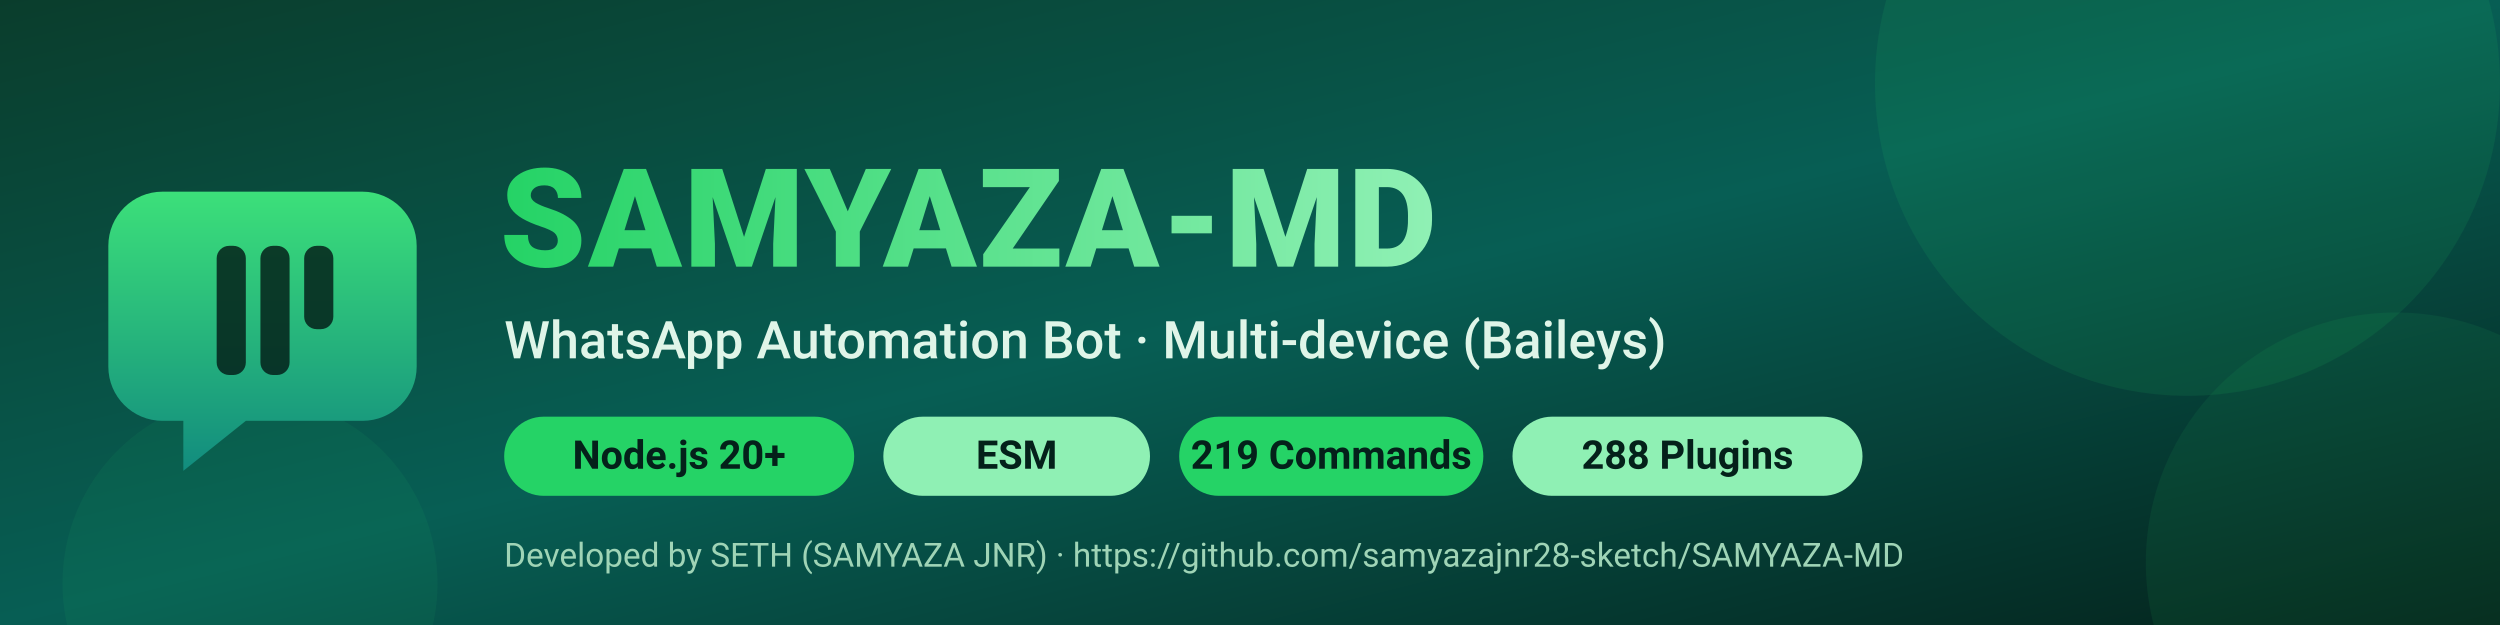
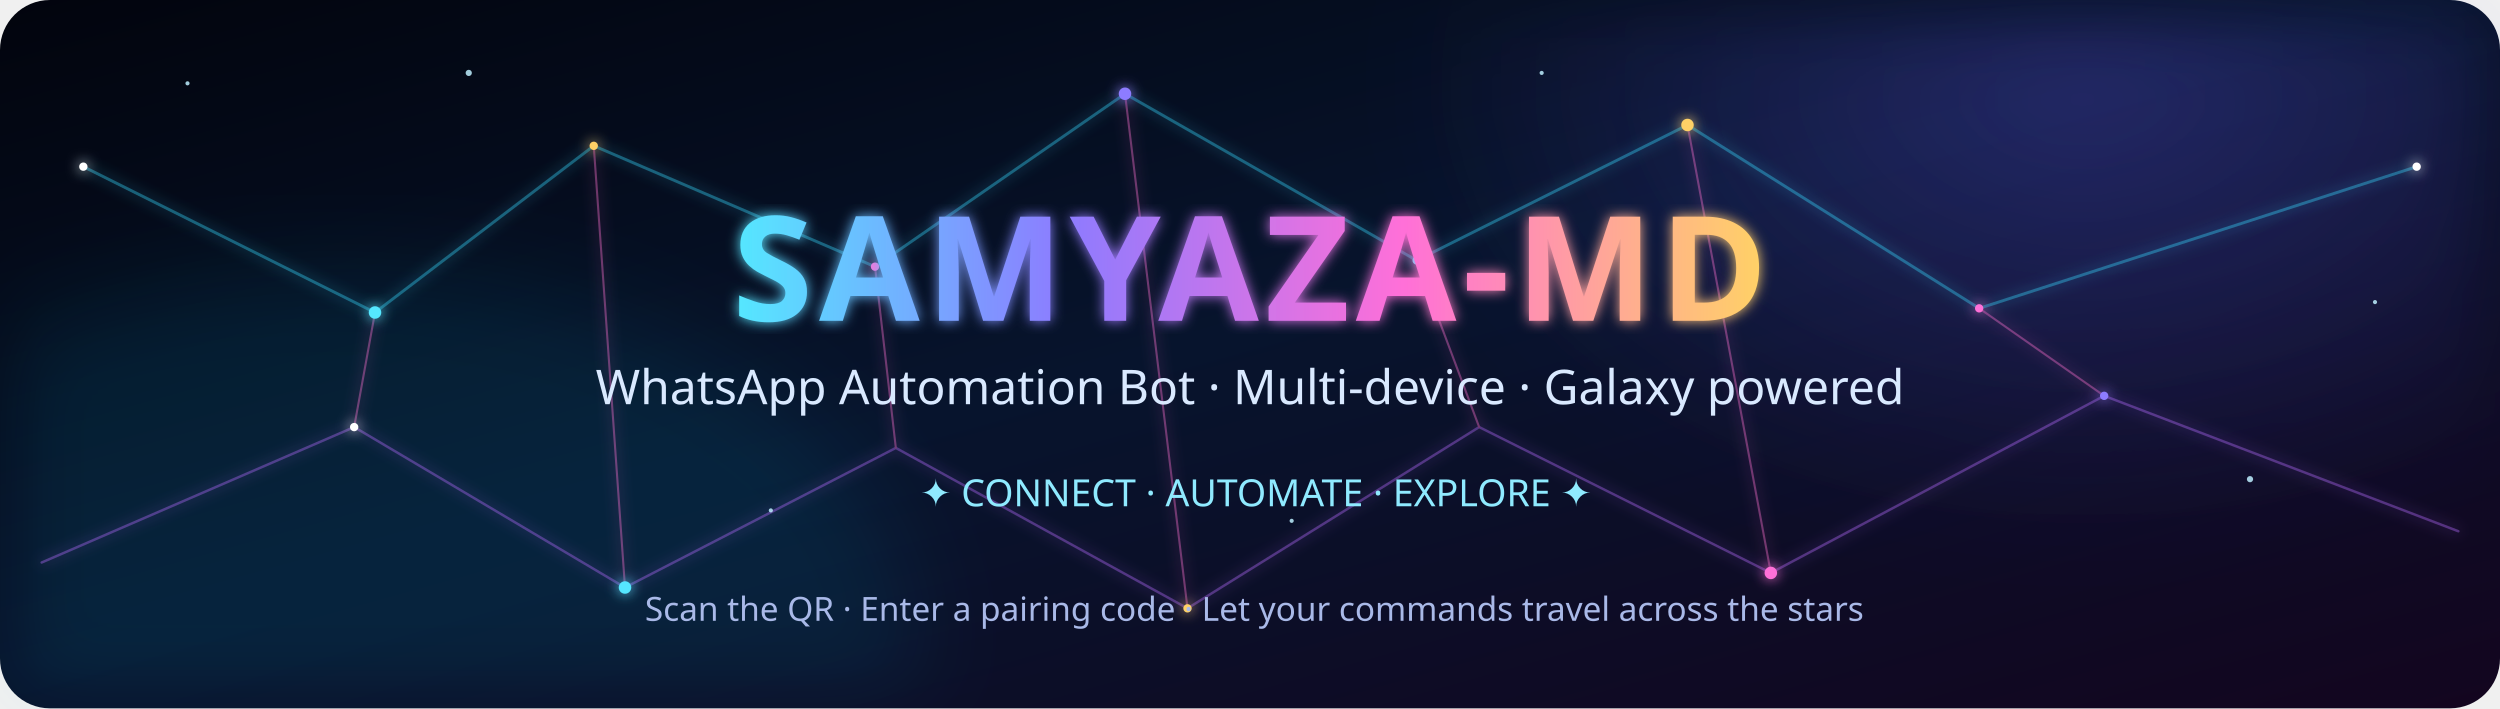
- <svg xmlns="http://www.w3.org/2000/svg" width="1200" height="300" viewBox="0 0 1200 300" role="img" aria-label="SAMYAZA-MD - WhatsApp Automation Bot">
+ <svg xmlns="http://www.w3.org/2000/svg" width="1200" height="340" viewBox="0 0 1200 340" role="img" aria-label="SAMYAZA-MD galaxy technology banner">
  <defs>
-     <linearGradient id="bg" x1="0" y1="0" x2="1" y2="1">
-       <stop offset="0%" stop-color="#0a3d2c" />
-       <stop offset="50%" stop-color="#075e54" />
-       <stop offset="100%" stop-color="#04211a" />
+     <linearGradient id="space" x1="0" y1="0" x2="1" y2="1">
+       <stop offset="0" stop-color="#02040d" />
+       <stop offset=".48" stop-color="#07142d" />
+       <stop offset="1" stop-color="#13051f" />
    </linearGradient>
-     <linearGradient id="accent" x1="0" y1="0" x2="1" y2="0">
-       <stop offset="0%" stop-color="#25d366" />
-       <stop offset="100%" stop-color="#8ff0b4" />
+     <linearGradient id="title" x1="0" y1="0" x2="1" y2="0">
+       <stop offset="0" stop-color="#55e7ff" />
+       <stop offset=".32" stop-color="#8d7bff" />
+       <stop offset=".65" stop-color="#ff6fd8" />
+       <stop offset="1" stop-color="#ffd166" />
    </linearGradient>
-     <linearGradient id="bubble" x1="0" y1="0" x2="0" y2="1">
-       <stop offset="0%" stop-color="#3ce07a" />
-       <stop offset="100%" stop-color="#128c7e" />
-     </linearGradient>
+     <radialGradient id="nebula">
+       <stop stop-color="#6b5cff" stop-opacity=".28" />
+       <stop offset="1" stop-color="#6b5cff" stop-opacity="0" />
+     </radialGradient>
+     <filter id="glow">
+       <feGaussianBlur stdDeviation="3" result="blur" />
+       <feMerge>
+         <feMergeNode in="blur" />
+         <feMergeNode in="SourceGraphic" />
+       </feMerge>
+     </filter>
+     <filter id="soft">
+       <feGaussianBlur stdDeviation="22" />
+     </filter>
  </defs>
-   <rect width="1200" height="300" fill="url(#bg)" />
-   <circle cx="1050" cy="40" r="150" fill="#25d366" opacity="0.10" />
-   <circle cx="1150" cy="270" r="120" fill="#25d366" opacity="0.08" />
-   <circle cx="120" cy="280" r="90" fill="#25d366" opacity="0.07" />
-   <g transform="translate(78,92)">
-     <path d="M0 0 h96 a26 26 0 0 1 26 26 v58 a26 26 0 0 1 -26 26 h-56 l-30 24 v-24 h-10 a26 26 0 0 1 -26 -26 v-58 a26 26 0 0 1 26 -26 z" fill="url(#bubble)" />
-     <rect x="26" y="26" width="14" height="62" rx="6" fill="#04211a" opacity="0.85" />
-     <rect x="47" y="26" width="14" height="62" rx="6" fill="#04211a" opacity="0.85" />
-     <rect x="68" y="26" width="14" height="40" rx="6" fill="#04211a" opacity="0.85" />
+   <rect width="1200" height="340" rx="24" fill="url(#space)" />
+   <ellipse cx="1000" cy="40" rx="330" ry="220" fill="url(#nebula)" filter="url(#soft)" />
+   <ellipse cx="160" cy="310" rx="280" ry="180" fill="#00d9ff" opacity=".08" filter="url(#soft)" />
+   <g stroke-linecap="round" opacity=".42" filter="url(#glow)">
+     <path d="M40 80 180 150 285 70 420 128 540 45 680 125 810 60 950 148 1160 80" stroke="#38d9ff" stroke-width="1.4" fill="none" />
+     <path d="M20 270 170 205 300 282 430 215 570 292 710 205 850 275 1010 190 1180 255" stroke="#b56cff" stroke-width="1.2" fill="none" />
+     <path d="M180 150 170 205M285 70 300 282M420 128 430 215M540 45 570 292M680 125 710 205M810 60 850 275M950 148 1010 190" stroke="#ff71d1" stroke-width="1" fill="none" />
  </g>
-   <text x="240" y="128" font-family="'Segoe UI',Roboto,Helvetica,Arial,sans-serif" font-size="66" font-weight="800" fill="url(#accent)" letter-spacing="1">SAMYAZA-MD</text>
-   <text x="242" y="172" font-family="'Segoe UI',Roboto,Helvetica,Arial,sans-serif" font-size="25" font-weight="500" fill="#dff5e8">WhatsApp Automation Bot · Multi-device (Baileys)</text>
-   <g font-family="'Segoe UI',Roboto,Helvetica,Arial,sans-serif" font-size="19" font-weight="600" fill="#04211a">
-     <rect x="242" y="200" width="168" height="38" rx="19" fill="#25d366" />
-     <text x="326" y="225" text-anchor="middle">Node.js 20+</text>
-     <rect x="424" y="200" width="128" height="38" rx="19" fill="#8ff0b4" />
-     <text x="488" y="225" text-anchor="middle">ESM</text>
-     <rect x="566" y="200" width="146" height="38" rx="19" fill="#25d366" />
-     <text x="639" y="225" text-anchor="middle">219 Commands</text>
-     <rect x="726" y="200" width="168" height="38" rx="19" fill="#8ff0b4" />
-     <text x="810" y="225" text-anchor="middle">288 Plugins</text>
+   <g fill="#fff" filter="url(#glow)">
+     <circle cx="40" cy="80" r="2" />
+     <circle cx="180" cy="150" r="3" fill="#55e7ff" />
+     <circle cx="285" cy="70" r="2" fill="#ffd166" />
+     <circle cx="420" cy="128" r="2" fill="#ff6fd8" />
+     <circle cx="540" cy="45" r="3" fill="#8d7bff" />
+     <circle cx="680" cy="125" r="2" fill="#55e7ff" />
+     <circle cx="810" cy="60" r="3" fill="#ffd166" />
+     <circle cx="950" cy="148" r="2" fill="#ff6fd8" />
+     <circle cx="1160" cy="80" r="2" />
+     <circle cx="170" cy="205" r="2" />
+     <circle cx="300" cy="282" r="3" fill="#55e7ff" />
+     <circle cx="570" cy="292" r="2" fill="#ffd166" />
+     <circle cx="850" cy="275" r="3" fill="#ff6fd8" />
+     <circle cx="1010" cy="190" r="2" fill="#8d7bff" />
  </g>
-   <text x="242" y="272" font-family="'Segoe UI',Roboto,Helvetica,Arial,sans-serif" font-size="16" fill="#9fd4b6">Developed by SETH (SAMYAZA JNR) · https://github.com/samyazajnr28-sketch/SAMYAZA-MD</text>
+   <g fill="#bdefff" opacity=".85">
+     <circle cx="90" cy="40" r="1" />
+     <circle cx="225" cy="35" r="1.5" />
+     <circle cx="370" cy="245" r="1" />
+     <circle cx="740" cy="35" r="1" />
+     <circle cx="1080" cy="230" r="1.5" />
+     <circle cx="1140" cy="145" r="1" />
+     <circle cx="620" cy="250" r="1" />
+   </g>
+   <text x="600" y="154" text-anchor="middle" font-family="Orbitron, Segoe UI, sans-serif" font-size="70" font-weight="800" letter-spacing="3" fill="url(#title)" filter="url(#glow)">SAMYAZA-MD</text>
+   <text x="600" y="194" text-anchor="middle" font-family="Space Grotesk, Segoe UI, sans-serif" font-size="23" fill="#d9e9ff">WhatsApp Automation Bot · Multi-device · Galaxy powered</text>
+   <text x="600" y="243" text-anchor="middle" font-family="Space Grotesk, Segoe UI, sans-serif" font-size="18" fill="#8feaff">
+     <animate attributeName="opacity" values=".3;1;.3" dur="2.8s" repeatCount="indefinite" />
+     ✦ CONNECT · AUTOMATE · EXPLORE ✦
+   </text>
+   <text x="600" y="298" text-anchor="middle" font-family="Space Grotesk, Segoe UI, sans-serif" font-size="16" fill="#a9b9e8">
+     <animate attributeName="x" values="600;625;600;575;600" dur="8s" repeatCount="indefinite" />
+     Scan the QR · Enter a pairing code · Let your commands travel across the stars
+   </text>
</svg>
